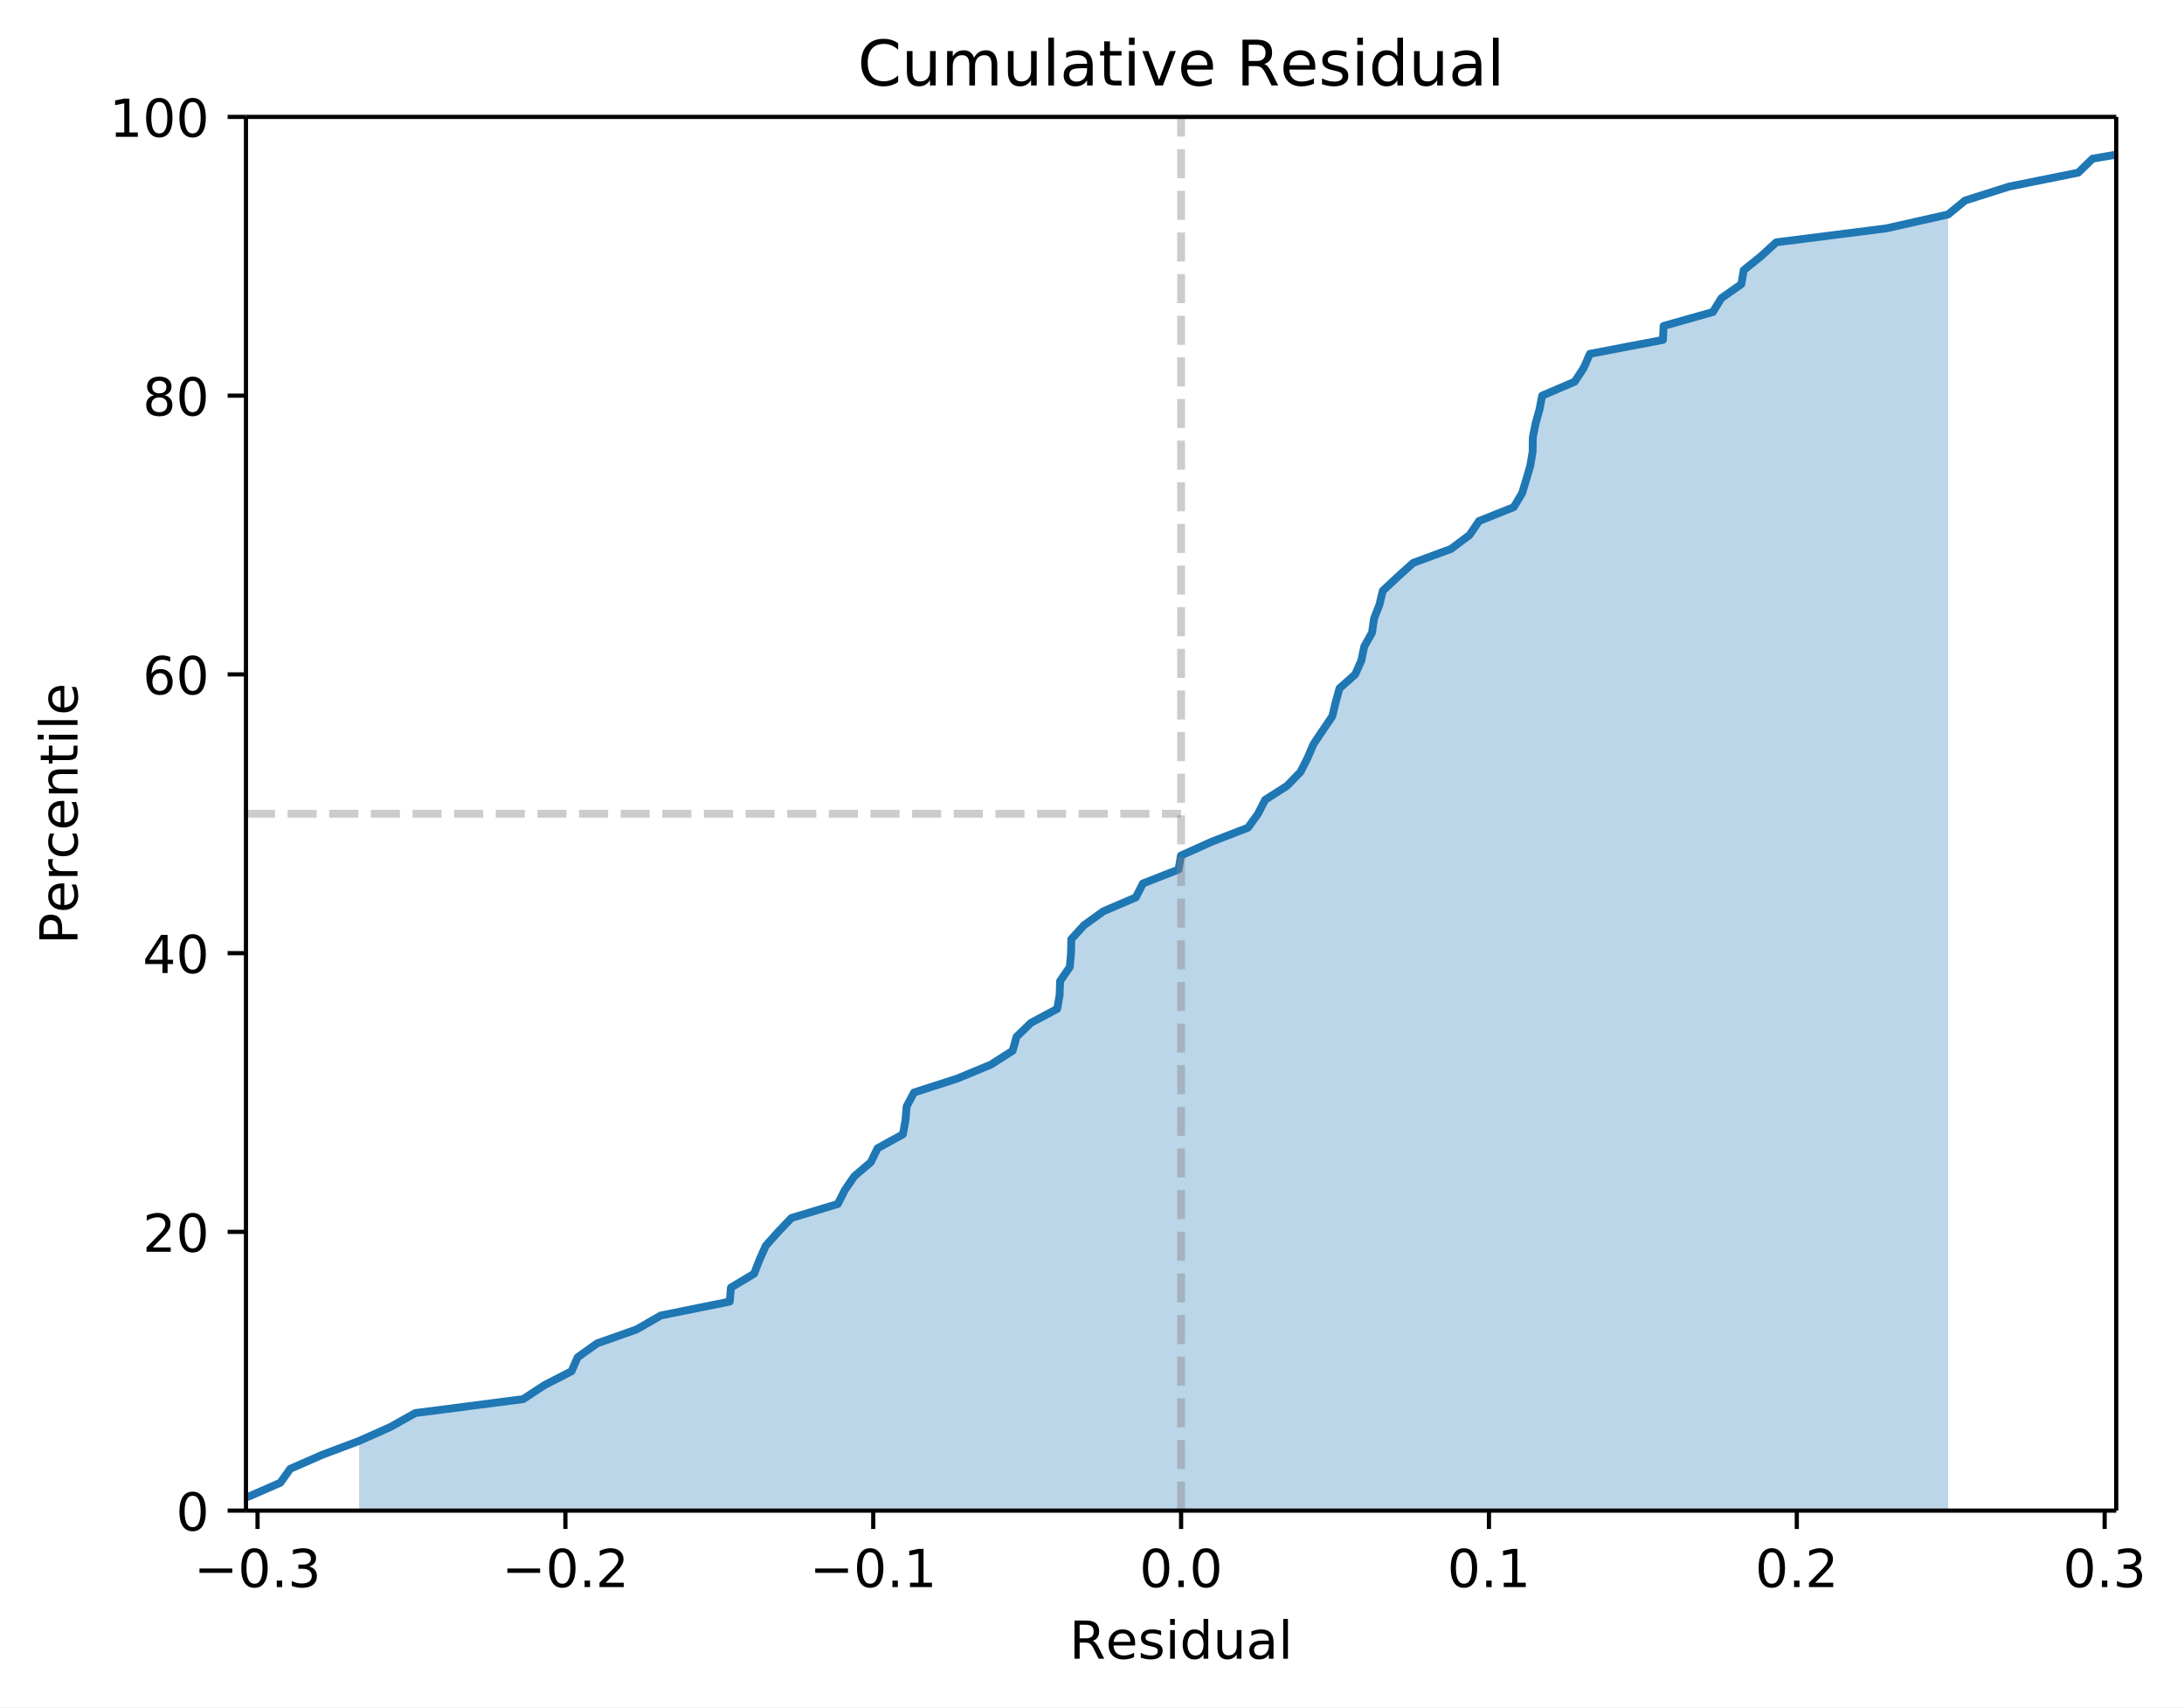
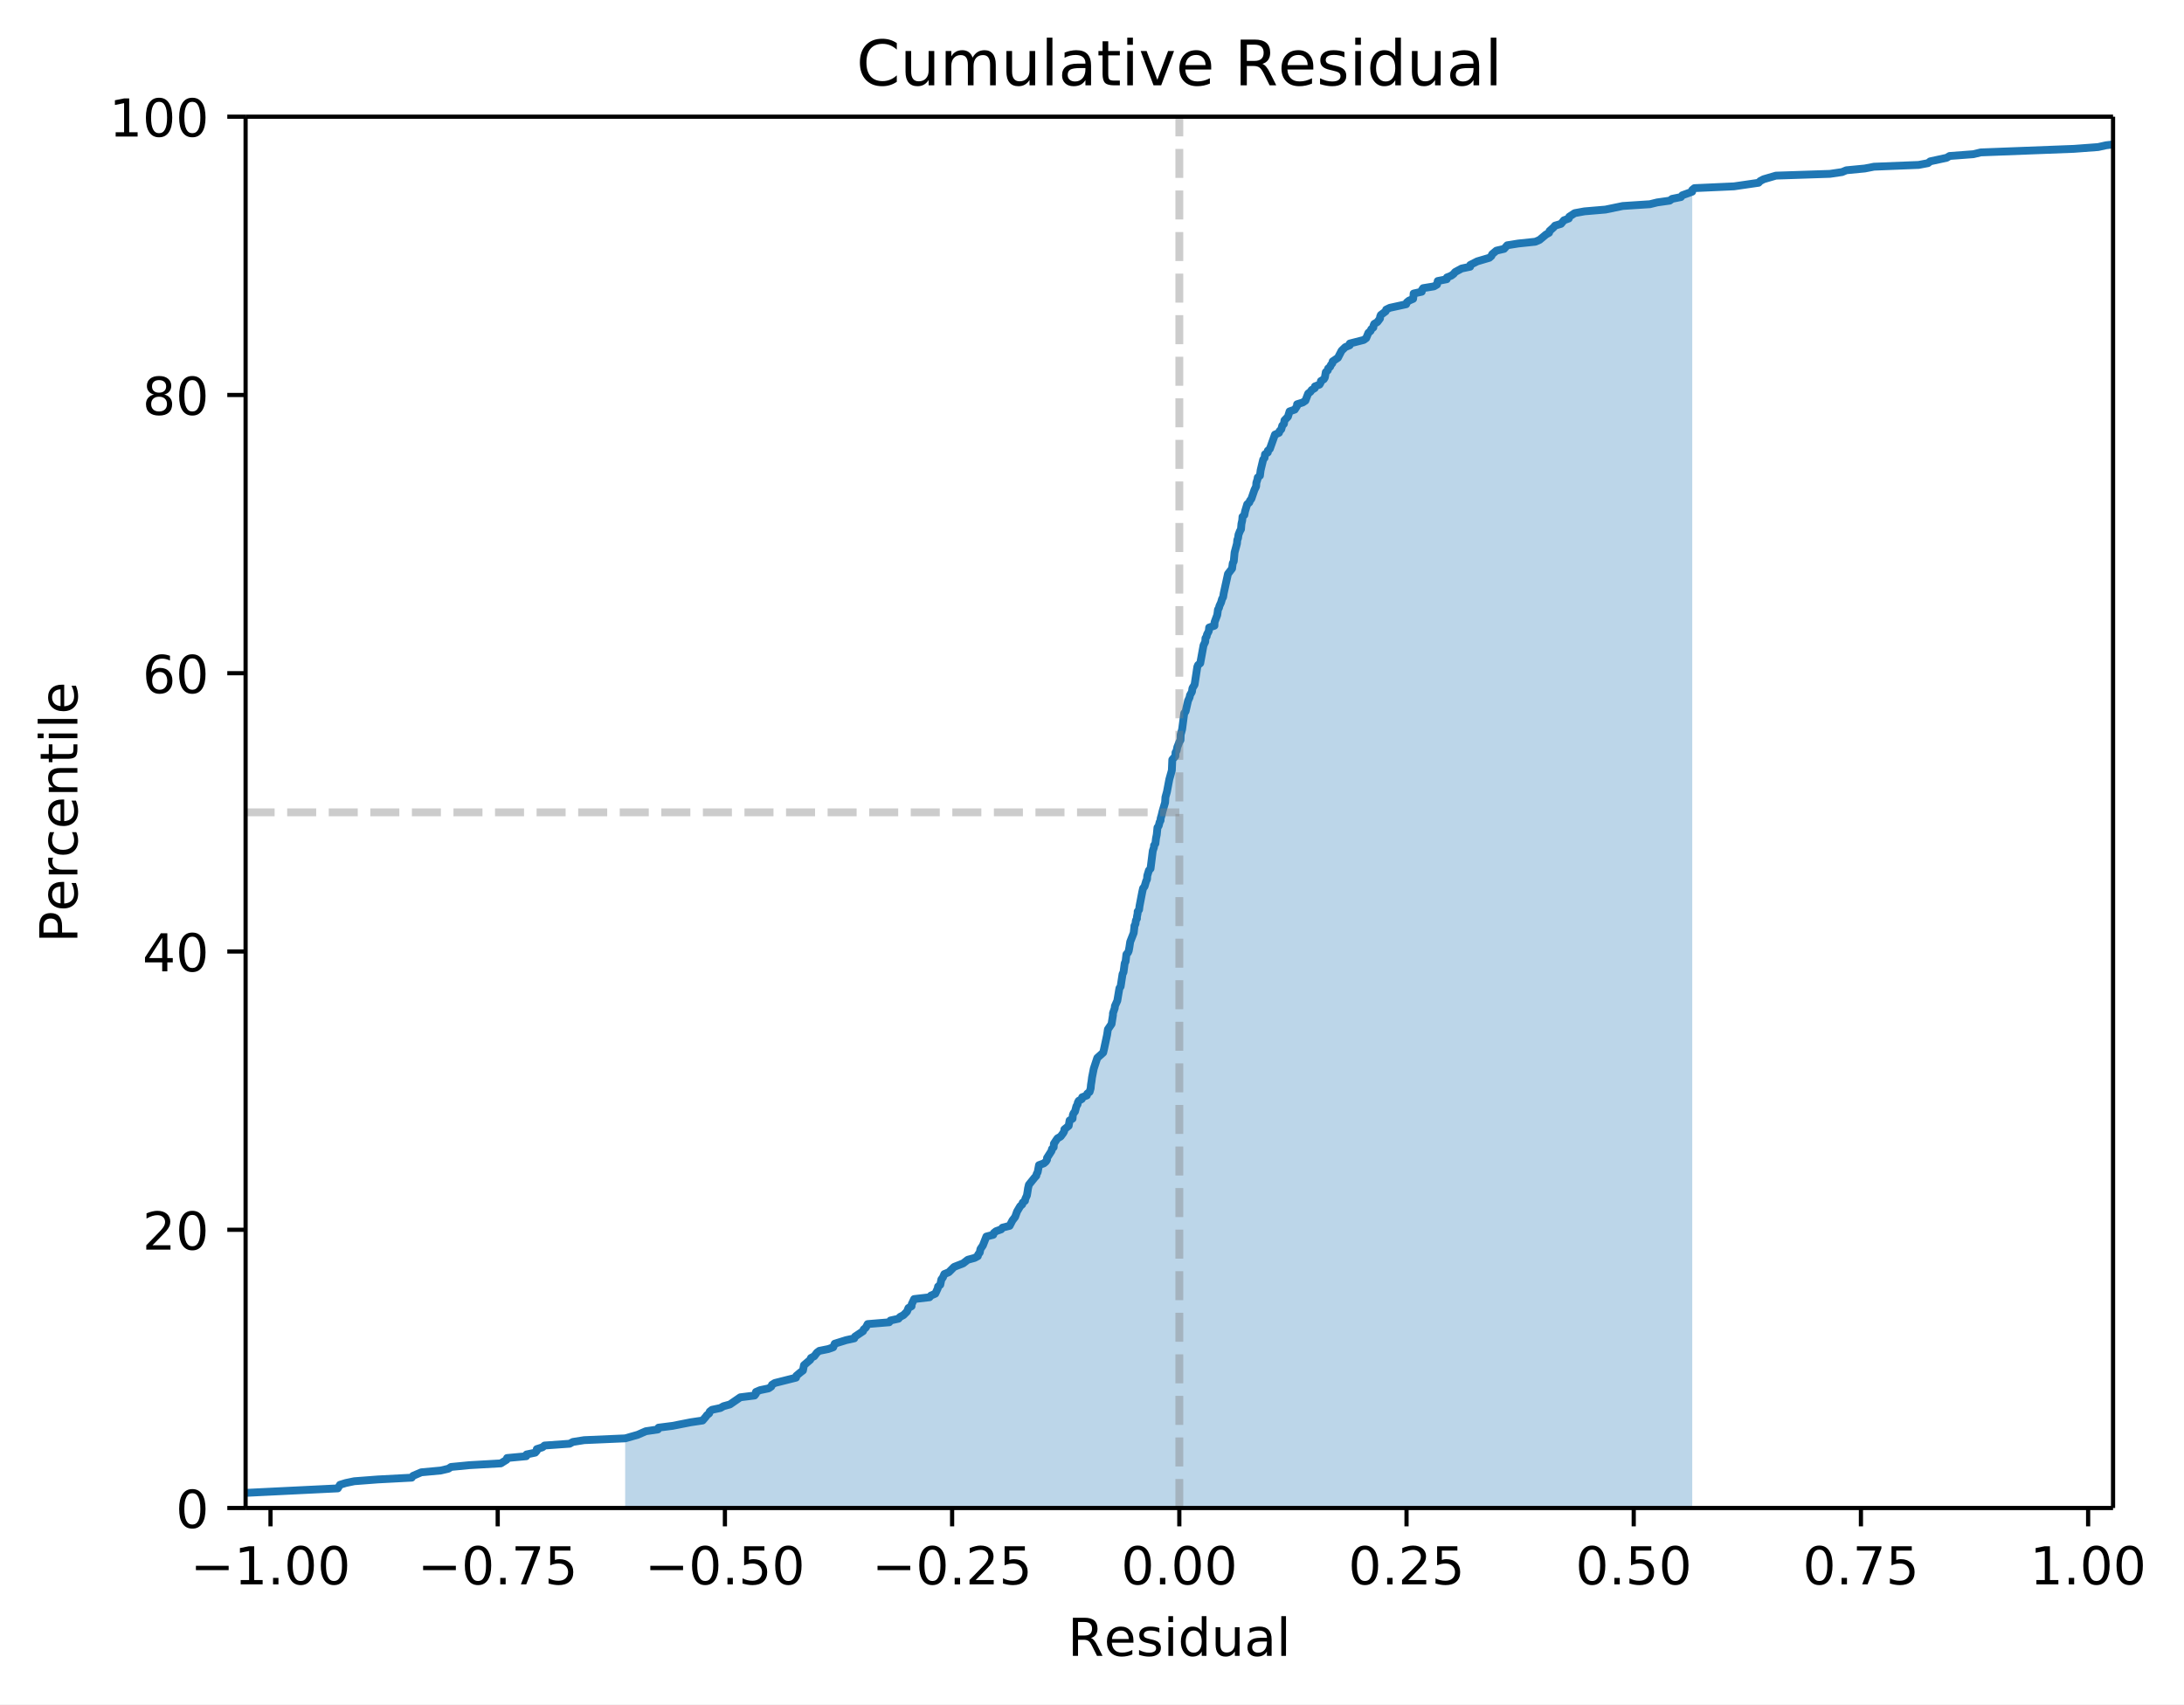
- <svg xmlns="http://www.w3.org/2000/svg" xmlns:xlink="http://www.w3.org/1999/xlink" height="434.649" viewBox="0 0 417.027 325.986" width="556.036">
+ <svg xmlns="http://www.w3.org/2000/svg" xmlns:xlink="http://www.w3.org/1999/xlink" height="434.649" viewBox="0 0 417.654 325.986" width="556.872">
  <defs>
    <style>*{stroke-linecap:butt;stroke-linejoin:round}</style>
  </defs>
  <g id="figure_1">
-     <path d="M0 325.986h417.027V0H0z" fill="#fff" id="patch_1" />
+     <path d="M0 325.986h417.654V0H0z" fill="#fff" id="patch_1" />
    <g id="axes_1">
      <path d="M46.966 288.43h357.12V22.318H46.966z" fill="#fff" id="patch_2" />
-       <path clip-path="url(#pe7567ba44d)" d="M68.569 288.43v-13.305l5.977-2.662 4.743-2.66 20.608-2.662 4.044-2.661 5.189-2.661 1.162-2.661 3.727-2.661 7.53-2.661 4.632-2.662 13.164-2.66.22-2.662 4.426-2.66 1.034-2.662 1.19-2.661 2.372-2.661 2.543-2.661 8.84-2.662 1.345-2.66 1.839-2.662 3.127-2.66 1.285-2.662 4.838-2.661.492-2.661.221-2.661 1.409-2.661 8.254-2.662 6.42-2.66 4.171-2.662.736-2.661 2.758-2.661 5.003-2.661.466-2.661.094-2.661 1.84-2.662.241-2.66.05-2.662 2.423-2.66 3.697-2.662 6.2-2.661 1.368-2.661 6.797-2.661.45-2.662 5.912-2.66 6.892-2.662 1.92-2.66 1.356-2.662 4.171-2.661 2.58-2.661 1.346-2.661 1.141-2.661 1.795-2.662 1.796-2.66.64-2.662.735-2.661 2.99-2.661 1.181-2.661.547-2.661 1.493-2.661.377-2.662 1.032-2.66.642-2.662 2.845-2.66 2.954-2.662 7.214-2.661 3.553-2.661 1.801-2.661 6.638-2.662 1.597-2.66.81-2.662.767-2.66.435-2.662.03-2.661.53-2.661.742-2.661.515-2.661 6.21-2.662 1.736-2.66 1.17-2.662 13.943-2.661.123-2.661 9.417-2.661 1.634-2.661 3.806-2.661.437-2.662 3.302-2.66 2.92-2.662 20.993-2.66 11.826-2.662V288.43H68.569z" fill="#1f77b4" fill-opacity=".3" id="PolyCollection_1" />
+       <path clip-path="url(#p9493404b6a)" d="M119.552 288.43v-13.323l1.223-.341 1.173-.342.69-.341.868-.342 2.312-.342.112-.341 2.676-.342 1.683-.341 1.791-.342 2.278-.342.233-.341.353-.342.25-.341.424-.342.103-.342.437-.341 1.608-.342.589-.341 1.23-.342.517-.342.67-.341.347-.342.453-.342 2.728-.341.257-.342.004-.341.797-.342 1.635-.342.498-.341.134-.342.54-.341 1.488-.342 1.39-.342 1.189-.341.047-.342.359-.341.457-.342.454-.342.033-.341.03-.342.136-.341.423-.342.337-.342.442-.341.124-.342.637-.341.215-.342.3-.342.456-.341 1.693-.342.966-.342.104-.341.178-.342 1.085-.341 1.098-.342 1.562-.342.143-.341.463-.342.578-.341.487-.342.122-.342.407-.341.212-.342.146-.341 4.125-.342.233-.342 1.542-.341.286-.342.654-.341.33-.342.353-.342.14-.341.134-.342.599-.341.01-.342.133-.342.12-.341.226-.342 2.94-.342.294-.341.813-.342.166-.341.091-.342.216-.342.058-.341.421-.342.057-.341.105-.342.05-.342.273-.341.123-.342.17-.341.846-.342.302-.342.318-.341.402-.342.935-.341.807-.342.487-.342.388-.341 1.267-.342.65-.341.078-.342.284-.342.079-.341.06-.342.285-.342.182-.341.124-.342.084-.341.085-.342.135-.342.24-.341 1.321-.342.108-.341.423-.342.972-.342.268-.341 1.359-.342.147-.341.107-.342.275-.342.276-.341.247-.342.098-.341.03-.342.237-.342.167-.341.074-.342.363-.341.387-.342.09-.342.439-.341.05-.342.199-.342.115-.341.093-.342.024-.341v-.342l.1-.342.045-.341.118-.342.241-.341.287-.342.297-.342.273-.341.316-.342.06-.341.202-.342.07-.342.051-.341.137-.342v-.341l.938-.342.39-.342.2-.341.006-.342.239-.341.2-.342.388-.342.047-.341.063-.342.332-.342.034-.341.012-.342.293-.341.156-.342.246-.342.591-.341.295-.342.21-.341.182-.342.026-.342.498-.341.332-.342.087-.341.004-.342.081-.342.566-.341.021-.342.031-.341.135-.342.279-.342.093-.341.053-.342.126-.341.221-.342.04-.342.185-.341.592-.342.063-.342.901-.341.07-.342.452-.341.134-.342.067-.342v-.341l.058-.342.1-.341.013-.342.006-.342.077-.341.049-.342.02-.341.16-.342.044-.342.064-.341.114-.342.23-.341.045-.342.122-.342.037-.341.124-.342.432-.341.348-.342.354-.342.036-.341.126-.342.083-.342.117-.341.001-.342.075-.341.144-.342.112-.342.045-.341.011-.342.016-.341.028-.342.104-.342.232-.341.339-.342.128-.341.072-.342.087-.342.008-.341.042-.342.061-.341v-.342l.153-.342.198-.341v-.342l.013-.341.194-.342.236-.342.035-.341.053-.342.042-.342.072-.341.111-.342.034-.341.029-.342.062-.342.236-.341.053-.342.07-.341.142-.342.005-.342v-.341l.047-.342.048-.341.185-.342.036-.342.12-.341.055-.342.004-.341.01-.342.174-.342.036-.341.013-.342.065-.341.04-.342.308-.342.138-.341.017-.342.11-.342.038-.341.077-.342.037-.341.146-.342.136-.342.166-.341.041-.342.18-.341.068-.342.002-.342.05-.341.022-.342.194-.341.008-.342.074-.342.202-.341v-.342l.123-.341.012-.342.004-.342.273-.341v-.342l.08-.341.08-.342.054-.342.017-.341.13-.342.043-.342.056-.341.07-.342.077-.341.066-.342.09-.342.282-.341.074-.342.05-.341.176-.342.17-.342.007-.341.04-.342.123-.341.04-.342.152-.342.312-.341.042-.342.038-.341.057-.342.047-.342.026-.341.026-.342v-.341l.116-.342.033-.342.046-.341.143-.342.091-.342.007-.341.254-.342.006-.341.066-.342.047-.342.111-.341.033-.342.024-.341.092-.342.004-.342.014-.341.245-.342.057-.341.106-.342.19-.342.006-.341.158-.342.04-.341.136-.342.023-.342.052-.341.146-.342.106-.341.024-.342.172-.342.003-.341.006-.342.056-.342.123-.341.043-.342.12-.341.05-.342.023-.342.003-.341.068-.342.054-.341.117-.342.143-.342.105-.341.109-.342.021-.341.236-.342.01-.342.011-.341.038-.342.022-.341v-.342l.01-.342.006-.341.304-.342.286-.342.01-.341.016-.342.203-.341.018-.342.12-.342.114-.341.046-.342.251-.341.197-.342.006-.342.024-.341.007-.342.12-.341.079-.342.076-.342.05-.341.007-.342.117-.341.041-.342.016-.342.073-.341.03-.342.073-.341v-.342l.259-.342.074-.341.123-.342.051-.342.052-.341.158-.342.014-.341.172-.342.136-.342.044-.341.189-.342.198-.341.026-.342.07-.342.225-.341.188-.342.067-.341.004-.342.088-.342.085-.341.01-.342.113-.341v-.342l.04-.342.061-.341.052-.342.147-.341.414-.342.063-.342.029-.341.049-.342.08-.342.008-.341.129-.342.136-.341.005-.342.062-.342.065-.341.19-.342.141-.341.016-.342.025-.342.228-.341.055-.342.203-.341.152-.342.036-.342.035-.341 1.006-.342.023-.341.004-.342.156-.342.21-.341.029-.342.117-.341.002-.342.092-.342.037-.341.203-.342.073-.342.209-.341.107-.342.048-.341.148-.342.201-.342v-.341l.106-.342.065-.341.06-.342.018-.342.049-.341.17-.342.106-.341.047-.342.082-.342.006-.341.04-.342.18-.341.253-.342.189-.342.343-.341.042-.342.088-.341v-.342l.192-.342.012-.341.092-.342.001-.342.054-.341v-.342l.111-.341v-.342l.128-.342.18-.341.039-.342.017-.341.041-.342.14-.342.005-.341.092-.342.091-.341.181-.342.2-.342.01-.341.073-.342v-.341l.13-.342.025-.342.002-.341.047-.342.359-.341.122-.342.008-.342.081-.341.043-.342.222-.342.066-.341.402-.342.12-.341.272-.342.108-.342.122-.341.002-.342.118-.341.234-.342.188-.342.143-.341.015-.342.025-.341.157-.342.063-.342.046-.341.42-.342.01-.341.007-.342.111-.342.065-.341.037-.342.093-.341.01-.342.088-.342.197-.341.268-.342.021-.342.062-.341.537-.342V86.2l.39-.342.124-.342.163-.341.086-.342.053-.341.14-.342.093-.342.163-.341.151-.342.778-.341.11-.342.327-.342.124-.341.056-.342.32-.341.065-.342.045-.342.36-.341.298-.342.08-.341.182-.342.055-.342.988-.341.262-.342.175-.342.01-.341 1.087-.342.507-.341.134-.342.155-.342.106-.341.13-.342.447-.341.224-.342.586-.342.038-.341.878-.342.201-.341.06-.342.555-.342.205-.341.053-.342.113-.341.012-.342.39-.342.05-.341.396-.342.137-.341.284-.342.056-.342.581-.341.423-.342.202-.342.076-.341.238-.342.192-.341.44-.342.266-.342.84-.341.017-.342 1.513-.341 1.153-.342.471-.342.135-.341.181-.342.105-.341.407-.342.136-.342.41-.341.015-.342.156-.341.58-.342.318-.342.197-.341.023-.342.137-.341.524-.342.393-.342.105-.341.703-.342 1.403-.342 1.721-.341.114-.342.415-.341.795-.342.073-.342.007-.341.017-.342 1.558-.341.026-.342.238-.342 2.072-.341.58-.342.086-.341.053-.342 1.725-.342.03-.341.833-.342.459-.341.264-.342.537-.342.721-.341 1.627-.342.012-.341.607-.342.743-.342 1.238-.341 1.07-.342.395-.342.144-.341.373-.342.442-.341 1.47-.342.285-.342.313-.341 2.121-.342 3.256-.341.796-.342.371-.342.29-.341.568-.342.603-.341.086-.342.45-.342.312-.341.29-.342 1.142-.341.316-.342.242-.342.933-.341.085-.342.607-.341.433-.342 1.87-.342 4.017-.341 1.72-.342 1.58-.342 5.199-.341 1.382-.342 2.4-.341.463-.342 1.688-.342.26-.341.823-.342 1.067-.341.013-.342V288.43H119.552z" fill="#1f77b4" fill-opacity=".3" id="PolyCollection_1" />
      <g id="matplotlib.axis_1">
        <g id="xtick_1">
          <g id="line2d_1">
            <defs>
-               <path d="M0 0v3.5" id="ma26a0296f7" stroke="#000" stroke-width=".8" />
-             </defs>
-             <use x="49.176" xlink:href="#ma26a0296f7" y="288.43" stroke="#000" stroke-width=".8" />
+               <path d="M0 0v3.5" id="m6f42aa68f7" stroke="#000" stroke-width=".8" />
+             </defs>
+             <use x="51.73" xlink:href="#m6f42aa68f7" y="288.43" stroke="#000" stroke-width=".8" />
          </g>
          <g id="text_1">
            <defs>
              <path d="M10.594 35.5h62.593v-8.297H10.594z" id="DejaVuSans-8722" />
+               <path d="M12.406 8.297h16.11v55.625l-17.532-3.516v8.985l17.438 3.515h9.86V8.296H54.39V0H12.406z" id="DejaVuSans-49" />
+               <path d="M10.688 12.406H21V0H10.687z" id="DejaVuSans-46" />
              <path d="M31.781 66.406q-7.61 0-11.453-7.5Q16.5 51.422 16.5 36.375q0-14.984 3.828-22.484 3.844-7.5 11.453-7.5 7.672 0 11.5 7.5 3.844 7.5 3.844 22.484 0 15.047-3.844 22.531-3.828 7.5-11.5 7.5zm0 7.813q12.266 0 18.735-9.703 6.468-9.688 6.468-28.141 0-18.406-6.468-28.11-6.47-9.687-18.735-9.687-12.25 0-18.718 9.688-6.47 9.703-6.47 28.109 0 18.453 6.47 28.14Q19.53 74.22 31.78 74.22z" id="DejaVuSans-48" />
-               <path d="M10.688 12.406H21V0H10.687z" id="DejaVuSans-46" />
-               <path d="M40.578 39.313Q47.656 37.797 51.625 33q3.984-4.781 3.984-11.813 0-10.78-7.422-16.703-7.421-5.906-21.093-5.906-4.578 0-9.438.906-4.86.907-10.031 2.72v9.515q4.094-2.39 8.969-3.61 4.89-1.218 10.218-1.218 9.266 0 14.125 3.656 4.86 3.656 4.86 10.64 0 6.454-4.516 10.079-4.515 3.64-12.562 3.64h-8.5v8.11h8.89q7.266 0 11.125 2.906 3.86 2.906 3.86 8.375 0 5.61-3.985 8.61-3.968 3.015-11.39 3.015-4.063 0-8.703-.89-4.641-.876-10.203-2.72v8.782q5.624 1.562 10.53 2.344 4.907.78 9.25.78 11.235 0 17.766-5.109 6.547-5.093 6.547-13.78 0-6.063-3.468-10.235-3.47-4.172-9.86-5.782z" id="DejaVuSans-51" />
-             </defs>
-             <g transform="matrix(.1 0 0 -.1 37.034 303.029)">
+             </defs>
+             <g transform="matrix(.1 0 0 -.1 36.407 303.029)">
+               <use xlink:href="#DejaVuSans-8722" />
+               <use x="83.789" xlink:href="#DejaVuSans-49" />
+               <use x="147.412" xlink:href="#DejaVuSans-46" />
+               <use x="179.199" xlink:href="#DejaVuSans-48" />
+               <use x="242.822" xlink:href="#DejaVuSans-48" />
+             </g>
+           </g>
+         </g>
+         <g id="xtick_2">
+           <use x="95.179" xlink:href="#m6f42aa68f7" y="288.43" stroke="#000" stroke-width=".8" id="line2d_2" />
+           <g id="text_2">
+             <defs>
+               <path d="M8.203 72.906h46.875v-4.203L28.61 0H18.312L43.22 64.594H8.203z" id="DejaVuSans-55" />
+               <path d="M10.797 72.906h38.719v-8.312H19.828v-17.86q2.14.735 4.281 1.094 2.157.36 4.313.36 12.203 0 19.328-6.688 7.14-6.688 7.14-18.11 0-11.765-7.328-18.296-7.328-6.516-20.656-6.516-4.593 0-9.36.781-4.75.782-9.827 2.344v9.922q4.39-2.39 9.078-3.563 4.687-1.171 9.906-1.171 8.453 0 13.375 4.437 4.938 4.438 4.938 12.063 0 7.609-4.938 12.047-4.922 4.453-13.375 4.453-3.953 0-7.89-.875-3.922-.875-8.016-2.735z" id="DejaVuSans-53" />
+             </defs>
+             <g transform="matrix(.1 0 0 -.1 79.856 303.029)">
              <use xlink:href="#DejaVuSans-8722" />
              <use x="83.789" xlink:href="#DejaVuSans-48" />
              <use x="147.412" xlink:href="#DejaVuSans-46" />
-               <use x="179.199" xlink:href="#DejaVuSans-51" />
-             </g>
-           </g>
-         </g>
-         <g id="xtick_2">
-           <use x="107.959" xlink:href="#ma26a0296f7" y="288.43" stroke="#000" stroke-width=".8" id="line2d_2" />
-           <g id="text_2">
+               <use x="179.199" xlink:href="#DejaVuSans-55" />
+               <use x="242.822" xlink:href="#DejaVuSans-53" />
+             </g>
+           </g>
+         </g>
+         <g id="xtick_3">
+           <use x="138.628" xlink:href="#m6f42aa68f7" y="288.43" stroke="#000" stroke-width=".8" id="line2d_3" />
+           <g transform="matrix(.1 0 0 -.1 123.305 303.029)" id="text_3">
+             <use xlink:href="#DejaVuSans-8722" />
+             <use x="83.789" xlink:href="#DejaVuSans-48" />
+             <use x="147.412" xlink:href="#DejaVuSans-46" />
+             <use x="179.199" xlink:href="#DejaVuSans-53" />
+             <use x="242.822" xlink:href="#DejaVuSans-48" />
+           </g>
+         </g>
+         <g id="xtick_4">
+           <use x="182.077" xlink:href="#m6f42aa68f7" y="288.43" stroke="#000" stroke-width=".8" id="line2d_4" />
+           <g id="text_4">
            <defs>
              <path d="M19.188 8.297h34.421V0H7.33v8.297q5.609 5.812 15.296 15.594 9.703 9.797 12.188 12.64 4.734 5.313 6.609 9 1.89 3.688 1.89 7.25 0 5.813-4.078 9.469-4.078 3.672-10.625 3.672-4.64 0-9.797-1.61-5.14-1.609-11-4.89v9.969Q13.767 71.78 18.938 73q5.188 1.219 9.485 1.219 11.328 0 18.062-5.672 6.735-5.656 6.735-15.125 0-4.5-1.688-8.531-1.672-4.016-6.125-9.485-1.218-1.422-7.765-8.187-6.532-6.766-18.453-18.922z" id="DejaVuSans-50" />
            </defs>
-             <g transform="matrix(.1 0 0 -.1 95.818 303.029)">
+             <g transform="matrix(.1 0 0 -.1 166.754 303.029)">
              <use xlink:href="#DejaVuSans-8722" />
              <use x="83.789" xlink:href="#DejaVuSans-48" />
              <use x="147.412" xlink:href="#DejaVuSans-46" />
              <use x="179.199" xlink:href="#DejaVuSans-50" />
-             </g>
-           </g>
-         </g>
-         <g id="xtick_3">
-           <use x="166.742" xlink:href="#ma26a0296f7" y="288.43" stroke="#000" stroke-width=".8" id="line2d_3" />
-           <g id="text_3">
-             <defs>
-               <path d="M12.406 8.297h16.11v55.625l-17.532-3.516v8.985l17.438 3.515h9.86V8.296H54.39V0H12.406z" id="DejaVuSans-49" />
-             </defs>
-             <g transform="matrix(.1 0 0 -.1 154.6 303.029)">
-               <use xlink:href="#DejaVuSans-8722" />
-               <use x="83.789" xlink:href="#DejaVuSans-48" />
-               <use x="147.412" xlink:href="#DejaVuSans-46" />
-               <use x="179.199" xlink:href="#DejaVuSans-49" />
-             </g>
-           </g>
-         </g>
-         <g id="xtick_4">
-           <use x="225.526" xlink:href="#ma26a0296f7" y="288.43" stroke="#000" stroke-width=".8" id="line2d_4" />
-           <g transform="matrix(.1 0 0 -.1 217.574 303.029)" id="text_4">
+               <use x="242.822" xlink:href="#DejaVuSans-53" />
+             </g>
+           </g>
+         </g>
+         <g id="xtick_5">
+           <use x="225.526" xlink:href="#m6f42aa68f7" y="288.43" stroke="#000" stroke-width=".8" id="line2d_5" />
+           <g transform="matrix(.1 0 0 -.1 214.393 303.029)" id="text_5">
            <use xlink:href="#DejaVuSans-48" />
            <use x="63.623" xlink:href="#DejaVuSans-46" />
            <use x="95.41" xlink:href="#DejaVuSans-48" />
-           </g>
-         </g>
-         <g id="xtick_5">
-           <use x="284.309" xlink:href="#ma26a0296f7" y="288.43" stroke="#000" stroke-width=".8" id="line2d_5" />
-           <g transform="matrix(.1 0 0 -.1 276.357 303.029)" id="text_5">
-             <use xlink:href="#DejaVuSans-48" />
-             <use x="63.623" xlink:href="#DejaVuSans-46" />
-             <use x="95.41" xlink:href="#DejaVuSans-49" />
+             <use x="159.033" xlink:href="#DejaVuSans-48" />
          </g>
        </g>
        <g id="xtick_6">
-           <use x="343.092" xlink:href="#ma26a0296f7" y="288.43" stroke="#000" stroke-width=".8" id="line2d_6" />
-           <g transform="matrix(.1 0 0 -.1 335.14 303.029)" id="text_6">
+           <use x="268.975" xlink:href="#m6f42aa68f7" y="288.43" stroke="#000" stroke-width=".8" id="line2d_6" />
+           <g transform="matrix(.1 0 0 -.1 257.842 303.029)" id="text_6">
            <use xlink:href="#DejaVuSans-48" />
            <use x="63.623" xlink:href="#DejaVuSans-46" />
            <use x="95.41" xlink:href="#DejaVuSans-50" />
+             <use x="159.033" xlink:href="#DejaVuSans-53" />
          </g>
        </g>
        <g id="xtick_7">
-           <use x="401.876" xlink:href="#ma26a0296f7" y="288.43" stroke="#000" stroke-width=".8" id="line2d_7" />
-           <g transform="matrix(.1 0 0 -.1 393.924 303.029)" id="text_7">
-             <use xlink:href="#DejaVuSans-48" />
-             <use x="63.623" xlink:href="#DejaVuSans-46" />
-             <use x="95.41" xlink:href="#DejaVuSans-51" />
-           </g>
-         </g>
-         <g id="text_8">
+           <use x="312.423" xlink:href="#m6f42aa68f7" y="288.43" stroke="#000" stroke-width=".8" id="line2d_7" />
+           <g transform="matrix(.1 0 0 -.1 301.29 303.029)" id="text_7">
+             <use xlink:href="#DejaVuSans-48" />
+             <use x="63.623" xlink:href="#DejaVuSans-46" />
+             <use x="95.41" xlink:href="#DejaVuSans-53" />
+             <use x="159.033" xlink:href="#DejaVuSans-48" />
+           </g>
+         </g>
+         <g id="xtick_8">
+           <use x="355.872" xlink:href="#m6f42aa68f7" y="288.43" stroke="#000" stroke-width=".8" id="line2d_8" />
+           <g transform="matrix(.1 0 0 -.1 344.74 303.029)" id="text_8">
+             <use xlink:href="#DejaVuSans-48" />
+             <use x="63.623" xlink:href="#DejaVuSans-46" />
+             <use x="95.41" xlink:href="#DejaVuSans-55" />
+             <use x="159.033" xlink:href="#DejaVuSans-53" />
+           </g>
+         </g>
+         <g id="xtick_9">
+           <use x="399.321" xlink:href="#m6f42aa68f7" y="288.43" stroke="#000" stroke-width=".8" id="line2d_9" />
+           <g transform="matrix(.1 0 0 -.1 388.188 303.029)" id="text_9">
+             <use xlink:href="#DejaVuSans-49" />
+             <use x="63.623" xlink:href="#DejaVuSans-46" />
+             <use x="95.41" xlink:href="#DejaVuSans-48" />
+             <use x="159.033" xlink:href="#DejaVuSans-48" />
+           </g>
+         </g>
+         <g id="text_10">
          <defs>
            <path d="M44.39 34.188q3.172-1.079 6.172-4.594 3-3.516 6.032-9.672L66.609 0H56l-9.313 18.703q-3.624 7.328-7.015 9.719-3.39 2.39-9.25 2.39h-10.75V0h-9.86v72.906h22.266q12.5 0 18.656-5.234 6.157-5.219 6.157-15.766 0-6.89-3.203-11.437-3.204-4.532-9.297-6.282zM19.673 64.797V38.922h12.406q7.125 0 10.766 3.297 3.64 3.297 3.64 9.687 0 6.39-3.64 9.64-3.64 3.25-10.766 3.25z" id="DejaVuSans-82" />
            <path d="M56.203 29.594v-4.39H14.891q.593-9.282 5.593-14.142 5-4.859 13.938-4.859 5.172 0 10.031 1.266 4.86 1.265 9.656 3.812v-8.5Q49.266.734 44.187-.344 39.11-1.422 33.892-1.422q-13.094 0-20.735 7.61-7.64 7.625-7.64 20.625 0 13.421 7.25 21.296Q20.016 56 32.328 56q11.031 0 17.453-7.11 6.422-7.093 6.422-19.296zm-8.984 2.64q-.094 7.36-4.125 11.75-4.032 4.407-10.672 4.407-7.516 0-12.031-4.25-4.516-4.25-5.203-11.97z" id="DejaVuSans-101" />
            <path d="M44.281 53.078v-8.5q-3.797 1.953-7.906 2.922-4.094.984-8.5.984-6.688 0-10.031-2.047-3.344-2.046-3.344-6.156 0-3.125 2.39-4.906 2.391-1.781 9.626-3.39l3.078-.688q9.562-2.047 13.593-5.781 4.032-3.735 4.032-10.422 0-7.625-6.032-12.078-6.03-4.438-16.578-4.438-4.39 0-9.156.86Q10.688.296 5.422 2v9.281q4.984-2.594 9.812-3.89 4.829-1.282 9.579-1.282 6.343 0 9.75 2.172 3.421 2.172 3.421 6.125 0 3.656-2.468 5.61-2.453 1.953-10.813 3.765l-3.125.735q-8.344 1.75-12.062 5.39-3.704 3.64-3.704 9.985 0 7.718 5.47 11.906Q16.75 56 26.811 56q4.97 0 9.36-.734 4.406-.72 8.11-2.188z" id="DejaVuSans-115" />
            <path d="M9.422 54.688h8.984V0H9.422zm0 21.296h8.984v-11.39H9.422z" id="DejaVuSans-105" />
            <path d="M45.406 46.39v29.594h8.985V0h-8.985v8.203Q42.578 3.328 38.25.953q-4.313-2.375-10.375-2.375-9.906 0-16.14 7.906-6.22 7.922-6.22 20.813 0 12.89 6.22 20.797Q17.968 56 27.874 56q6.063 0 10.375-2.375 4.328-2.36 7.156-7.234zm-30.61-19.093q0-9.906 4.079-15.547 4.078-5.64 11.203-5.64 7.125 0 11.219 5.64 4.11 5.64 4.11 15.547 0 9.906-4.11 15.547-4.094 5.64-11.219 5.64-7.125 0-11.203-5.64-4.078-5.64-4.078-15.547z" id="DejaVuSans-100" />
            <path d="M8.5 21.578v33.11h8.984V21.922q0-7.766 3.016-11.656 3.031-3.875 9.094-3.875 7.265 0 11.484 4.64 4.234 4.64 4.234 12.656v31h8.985V0h-8.984v8.406Q42.047 3.422 37.718 1q-4.313-2.422-10.032-2.422-9.421 0-14.312 5.86Q8.5 10.296 8.5 21.578zM31.11 56z" id="DejaVuSans-117" />
            <path d="M34.281 27.484q-10.89 0-15.093-2.484-4.204-2.484-4.204-8.5 0-4.781 3.157-7.594 3.156-2.797 8.562-2.797 7.485 0 12 5.297 4.516 5.297 4.516 14.078v2zm17.922 3.72V0H43.22v8.297Q40.14 3.328 35.547.953q-4.594-2.375-11.234-2.375-8.391 0-13.36 4.719Q6 8.016 6 15.922q0 9.219 6.172 13.906 6.187 4.688 18.437 4.688h12.61v.89q0 6.203-4.078 9.594-4.078 3.39-11.453 3.39-4.688 0-9.141-1.124-4.438-1.125-8.531-3.375v8.312q4.921 1.906 9.562 2.844 4.64.953 9.031.953 11.875 0 17.735-6.156 5.86-6.14 5.86-18.64z" id="DejaVuSans-97" />
            <path d="M9.422 75.984h8.984V0H9.422z" id="DejaVuSans-108" />
          </defs>
          <g transform="matrix(.1 0 0 -.1 204.188 316.707)">
            <use xlink:href="#DejaVuSans-82" />
            <use x="69.42" xlink:href="#DejaVuSans-101" />
            <use x="130.943" xlink:href="#DejaVuSans-115" />
            <use x="183.043" xlink:href="#DejaVuSans-105" />
            <use x="210.826" xlink:href="#DejaVuSans-100" />
            <use x="274.303" xlink:href="#DejaVuSans-117" />
            <use x="337.682" xlink:href="#DejaVuSans-97" />
            <use x="398.961" xlink:href="#DejaVuSans-108" />
          </g>
        </g>
      </g>
      <g id="matplotlib.axis_2">
        <g id="ytick_1">
-           <g id="line2d_8">
-             <defs>
-               <path d="M0 0h-3.5" id="m5793c96258" stroke="#000" stroke-width=".8" />
-             </defs>
-             <use x="46.966" xlink:href="#m5793c96258" y="288.43" stroke="#000" stroke-width=".8" />
-           </g>
-           <use xlink:href="#DejaVuSans-48" transform="matrix(.1 0 0 -.1 33.603 292.23)" id="text_9" />
+           <g id="line2d_10">
+             <defs>
+               <path d="M0 0h-3.5" id="mbe72518219" stroke="#000" stroke-width=".8" />
+             </defs>
+             <use x="46.966" xlink:href="#mbe72518219" y="288.43" stroke="#000" stroke-width=".8" />
+           </g>
+           <use xlink:href="#DejaVuSans-48" transform="matrix(.1 0 0 -.1 33.603 292.23)" id="text_11" />
        </g>
        <g id="ytick_2">
-           <use x="46.966" xlink:href="#m5793c96258" y="235.208" stroke="#000" stroke-width=".8" id="line2d_9" />
-           <g transform="matrix(.1 0 0 -.1 27.24 239.007)" id="text_10">
+           <use x="46.966" xlink:href="#mbe72518219" y="235.208" stroke="#000" stroke-width=".8" id="line2d_11" />
+           <g transform="matrix(.1 0 0 -.1 27.24 239.007)" id="text_12">
            <use xlink:href="#DejaVuSans-50" />
            <use x="63.623" xlink:href="#DejaVuSans-48" />
          </g>
        </g>
        <g id="ytick_3">
-           <use x="46.966" xlink:href="#m5793c96258" y="181.985" stroke="#000" stroke-width=".8" id="line2d_10" />
-           <g id="text_11">
+           <use x="46.966" xlink:href="#mbe72518219" y="181.985" stroke="#000" stroke-width=".8" id="line2d_12" />
+           <g id="text_13">
            <defs>
              <path d="M37.797 64.313L12.89 25.39h24.906zm-2.594 8.593H47.61V25.391h10.407v-8.203H47.609V0h-9.812v17.188H4.89v9.515z" id="DejaVuSans-52" />
            </defs>
            <g transform="matrix(.1 0 0 -.1 27.24 185.785)">
              <use xlink:href="#DejaVuSans-52" />
              <use x="63.623" xlink:href="#DejaVuSans-48" />
            </g>
          </g>
        </g>
        <g id="ytick_4">
-           <use x="46.966" xlink:href="#m5793c96258" y="128.763" stroke="#000" stroke-width=".8" id="line2d_11" />
-           <g id="text_12">
+           <use x="46.966" xlink:href="#mbe72518219" y="128.763" stroke="#000" stroke-width=".8" id="line2d_13" />
+           <g id="text_14">
            <defs>
              <path d="M33.016 40.375q-6.641 0-10.532-4.547-3.875-4.531-3.875-12.437 0-7.86 3.875-12.438 3.891-4.562 10.532-4.562 6.64 0 10.515 4.562 3.875 4.578 3.875 12.438 0 7.906-3.875 12.437-3.875 4.547-10.515 4.547zm19.578 30.922v-8.984q-3.719 1.75-7.5 2.671-3.782.938-7.5.938-9.766 0-14.922-6.594-5.14-6.594-5.875-19.922 2.875 4.25 7.219 6.516 4.359 2.266 9.578 2.266 10.984 0 17.36-6.672 6.374-6.657 6.374-18.125 0-11.235-6.64-18.032-6.641-6.78-17.672-6.78-12.657 0-19.344 9.687-6.688 9.703-6.688 28.109 0 17.281 8.204 27.563 8.203 10.28 22.015 10.28 3.719 0 7.5-.734t7.89-2.187z" id="DejaVuSans-54" />
            </defs>
            <g transform="matrix(.1 0 0 -.1 27.24 132.562)">
              <use xlink:href="#DejaVuSans-54" />
              <use x="63.623" xlink:href="#DejaVuSans-48" />
            </g>
          </g>
        </g>
        <g id="ytick_5">
-           <use x="46.966" xlink:href="#m5793c96258" y="75.541" stroke="#000" stroke-width=".8" id="line2d_12" />
-           <g id="text_13">
+           <use x="46.966" xlink:href="#mbe72518219" y="75.541" stroke="#000" stroke-width=".8" id="line2d_14" />
+           <g id="text_15">
            <defs>
              <path d="M31.781 34.625q-7.031 0-11.062-3.766-4.016-3.765-4.016-10.343 0-6.594 4.016-10.36Q24.75 6.391 31.78 6.391q7.032 0 11.078 3.78 4.063 3.798 4.063 10.345 0 6.578-4.031 10.343-4.016 3.766-11.11 3.766zm-9.86 4.188q-6.343 1.562-9.89 5.906Q8.5 49.079 8.5 55.329q0 8.733 6.219 13.812 6.234 5.078 17.062 5.078 10.89 0 17.094-5.078 6.203-5.079 6.203-13.813 0-6.25-3.547-10.61-3.531-4.343-9.828-5.906 7.125-1.656 11.094-6.5 3.984-4.828 3.984-11.796 0-10.61-6.468-16.282-6.47-5.656-18.532-5.656-12.047 0-18.531 5.656-6.469 5.672-6.469 16.282 0 6.968 4 11.797 4.016 4.843 11.14 6.5zM18.314 54.39q0-5.657 3.53-8.828 3.548-3.172 9.938-3.172 6.36 0 9.938 3.172 3.593 3.171 3.593 8.828 0 5.672-3.593 8.843-3.578 3.172-9.938 3.172-6.39 0-9.937-3.172-3.532-3.172-3.532-8.843z" id="DejaVuSans-56" />
            </defs>
            <g transform="matrix(.1 0 0 -.1 27.24 79.34)">
              <use xlink:href="#DejaVuSans-56" />
              <use x="63.623" xlink:href="#DejaVuSans-48" />
            </g>
          </g>
        </g>
        <g id="ytick_6">
-           <use x="46.966" xlink:href="#m5793c96258" y="22.318" stroke="#000" stroke-width=".8" id="line2d_13" />
-           <g transform="matrix(.1 0 0 -.1 20.878 26.117)" id="text_14">
+           <use x="46.966" xlink:href="#mbe72518219" y="22.318" stroke="#000" stroke-width=".8" id="line2d_15" />
+           <g transform="matrix(.1 0 0 -.1 20.878 26.117)" id="text_16">
            <use xlink:href="#DejaVuSans-49" />
            <use x="63.623" xlink:href="#DejaVuSans-48" />
            <use x="127.246" xlink:href="#DejaVuSans-48" />
          </g>
        </g>
-         <g id="text_15">
+         <g id="text_17">
          <defs>
            <path d="M19.672 64.797v-27.39h12.406q6.89 0 10.64 3.562 3.766 3.562 3.766 10.156 0 6.547-3.765 10.11-3.75 3.562-10.64 3.562zm-9.86 8.11h22.266q12.266 0 18.531-5.548 6.282-5.546 6.282-16.234 0-10.797-6.282-16.313-6.265-5.515-18.53-5.515H19.671V0h-9.86z" id="DejaVuSans-80" />
            <path d="M41.11 46.297q-1.516.875-3.297 1.281Q36.03 48 33.89 48q-7.625 0-11.703-4.953-4.079-4.953-4.079-14.234V0H9.08v54.688h9.03v-8.5q2.844 4.984 7.375 7.39Q30.031 56 36.531 56q.922 0 2.047-.125 1.125-.11 2.484-.36z" id="DejaVuSans-114" />
            <path d="M48.781 52.594v-8.407q-3.812 2.11-7.64 3.157-3.828 1.047-7.735 1.047-8.75 0-13.593-5.547-4.829-5.532-4.829-15.547 0-10.016 4.829-15.563 4.843-5.53 13.593-5.53 3.907 0 7.735 1.046 3.828 1.047 7.64 3.156V2.094Q45.016.344 40.984-.531q-4.015-.89-8.562-.89-12.36 0-19.64 7.765-7.266 7.765-7.266 20.953 0 13.375 7.343 21.031Q20.22 56 33.016 56q4.14 0 8.093-.86 3.953-.843 7.672-2.546z" id="DejaVuSans-99" />
            <path d="M54.89 33.016V0h-8.984v32.719q0 7.765-3.031 11.61-3.031 3.858-9.078 3.858-7.281 0-11.484-4.64-4.204-4.625-4.204-12.64V0H9.08v54.688h9.03v-8.5q3.235 4.937 7.594 7.374Q30.078 56 35.797 56q9.422 0 14.25-5.828 4.844-5.828 4.844-17.156z" id="DejaVuSans-110" />
            <path d="M18.313 70.219V54.688h18.5v-6.985h-18.5V18.016q0-6.688 1.828-8.594 1.828-1.906 7.453-1.906h9.218V0h-9.218q-10.407 0-14.36 3.875-3.953 3.89-3.953 14.14v29.688H2.687v6.984h6.594V70.22z" id="DejaVuSans-116" />
          </defs>
          <g transform="matrix(0 -.1 -.1 0 14.798 180.326)">
            <use xlink:href="#DejaVuSans-80" />
            <use x="60.256" xlink:href="#DejaVuSans-101" />
            <use x="121.779" xlink:href="#DejaVuSans-114" />
            <use x="162.861" xlink:href="#DejaVuSans-99" />
            <use x="217.842" xlink:href="#DejaVuSans-101" />
            <use x="279.365" xlink:href="#DejaVuSans-110" />
            <use x="342.744" xlink:href="#DejaVuSans-116" />
            <use x="381.953" xlink:href="#DejaVuSans-105" />
            <use x="409.736" xlink:href="#DejaVuSans-108" />
            <use x="437.52" xlink:href="#DejaVuSans-101" />
          </g>
        </g>
      </g>
-       <path clip-path="url(#pe7567ba44d)" d="M36.682 288.43l10.744-2.661 6.102-2.661 1.896-2.661 6.074-2.661 7.071-2.661 5.977-2.662 4.743-2.66 20.608-2.662 4.044-2.661 5.189-2.661 1.162-2.661 3.727-2.661 7.53-2.661 4.632-2.662 13.164-2.66.22-2.662 4.426-2.66 1.034-2.662 1.19-2.661 2.372-2.661 2.543-2.661 8.84-2.662 1.345-2.66 1.839-2.662 3.127-2.66 1.285-2.662 4.838-2.661.492-2.661.221-2.661 1.409-2.661 8.254-2.662 6.42-2.66 4.171-2.662.736-2.661 2.758-2.661 5.003-2.661.466-2.661.094-2.661 1.84-2.662.241-2.66.05-2.662 2.423-2.66 3.697-2.662 6.2-2.661 1.368-2.661 6.797-2.661.45-2.662 5.912-2.66 6.892-2.662 1.92-2.66 1.356-2.662 4.171-2.661 2.58-2.661 1.346-2.661 1.141-2.661 1.795-2.662 1.796-2.66.64-2.662.735-2.661 2.99-2.661 1.181-2.661.547-2.661 1.493-2.661.377-2.662 1.032-2.66.642-2.662 2.845-2.66 2.954-2.662 7.214-2.661 3.553-2.661 1.801-2.661 6.638-2.662 1.597-2.66.81-2.662.767-2.66.435-2.662.03-2.661.53-2.661.742-2.661.515-2.661 6.21-2.662 1.736-2.66 1.17-2.662 13.943-2.661.123-2.661 9.417-2.661 1.634-2.661 3.806-2.661.437-2.662 3.302-2.66 2.92-2.662 20.993-2.66 11.826-2.662 3.242-2.661 8.392-2.661 13.212-2.661 2.73-2.662 15.433-2.66 3.03-.221" fill="none" stroke="#1f77b4" stroke-linecap="square" stroke-width="1.5" id="line2d_14" />
-       <path clip-path="url(#pe7567ba44d)" d="M225.526 288.43V22.318" fill="none" stroke="gray" stroke-dasharray="5.55,2.4" stroke-opacity=".4" stroke-width="1.5" id="line2d_15" />
-       <path clip-path="url(#pe7567ba44d)" d="M46.966 155.374h178.56" fill="none" stroke="gray" stroke-dasharray="5.55,2.4" stroke-opacity=".4" stroke-width="1.5" id="line2d_16" />
+       <path clip-path="url(#p9493404b6a)" d="M-1 287.797l6.567-.05.626-.342 28.226-.341 4.052-.684 5.012-.341.131-.342 20.985-1.025.41-.683 1.101-.341 1.63-.342 4.505-.342 6.49-.341.243-.342 1.583-.683 3.707-.342 1.471-.341.513-.342 3.531-.341 5.988-.342 1.096-.683.101-.342 3.668-.341.06-.342 1.653-.342.304-.341v-.342l1.088-.342.393-.341 4.795-.342.62-.341 2.161-.342 7.842-.342 2.396-.683 1.558-.683 2.312-.342.112-.341 2.676-.342 3.474-.683 2.278-.342.586-.683.25-.341.424-.342.103-.342.437-.341 1.608-.342.589-.341 1.23-.342 1.987-1.367 2.728-.341.257-.342.004-.341.797-.342 1.635-.342.498-.341.134-.342.54-.341 4.067-1.025.047-.342.816-.683.454-.342.199-1.024 1.202-1.025.124-.342.637-.341.515-.684.456-.341 1.693-.342.966-.342.282-.683 2.183-.683 1.562-.342.143-.341 1.528-1.025.122-.342.407-.341.358-.683 4.125-.342.233-.342 1.542-.341.286-.342.654-.341.683-.684.274-.683.599-.341.01-.342.479-1.025 2.94-.342.294-.341.813-.342.473-1.025.058-.341.421-.342.212-1.025.273-.341.294-.683.845-.342 1.022-1.025 1.742-.683.875-.683 1.267-.342.65-.341.078-.342.284-.342.14-.683.466-.683.667-1.708 1.322-.342.108-.341.423-.342.972-.342.268-.341 1.359-.342.53-1.025.522-.683.365-1.025.604-1.024.387-.342.09-.342.439-.341.05-.342.314-.683.117-.683.1-.684.163-.683 1.098-1.366.316-.342.06-.341.202-.342.258-1.366.938-.342.39-.342.2-.341.006-.342.874-1.366.063-.342.332-.342.046-.683.45-.683.245-.342.591-.341.505-.683.182-.342.026-.342.83-.683.172-1.025.566-.341.052-.683.135-.342.279-.342.272-1.024.221-.342.04-.342.185-.341.592-.342.063-.342.901-.341.07-.342.452-.341.2-.684.059-.683.113-.683.083-.683.337-1.708.672-2.05 1.134-1.025.162-.683.588-2.733.148-1.025.699-1.024.27-1.708v-.342l.351-1.025.013-.341.465-1.025.403-2.392.236-.341.365-2.391.185-.342.225-1.708.174-.342.154-1.366.308-.342.138-.341.127-.684.152-1.024.67-1.708.12-1.025.021-.342.194-.341.082-.684.202-.341v-.342l.135-.683.004-.342.273-.341.08-.683.527-2.733.156-.684.282-.341.3-1.025.17-.342.047-.683.315-1.025.312-.341.43-3.416.235-.684.007-.341.254-.342.119-1.025.144-.683.134-1.366.245-.342.163-.683.19-.342.006-.341.198-.683.159-.684.198-.683.302-1.025.065-1.025.286-1.024.458-2.392.481-1.708.087-2.05.59-.683.026-.683.203-.341.137-.684.412-1.024.197-.342.037-1.025.275-1.025.407-3.074.259-.342.472-2.05.308-.683.044-.341.387-.683.097-.684.412-.683.367-2.391.153-1.025.147-.341.414-.342.626-3.416.331-.683.04-.684.229-.341.055-.342.355-.683.071-.683 1.006-.342.027-.683.512-1.366.094-.684.037-.341.203-.342.073-.342.316-.683.196-.683.201-.342.106-.683.823-3.757.785-1.025.13-1.025.192-.342.16-1.708.457-1.708.058-.683.14-.342.097-.683.272-.683.2-.342.083-1.024.155-.684.05-.683.358-.341.13-.684.412-1.366.402-.342.12-.341.272-.342.584-1.708.331-.683.04-.683.22-.684.046-.341.42-.342.128-1.025.49-2.05.268-.34.083-.684.537-.342V86.2l.39-.342.973-2.733.778-.341.11-.342.327-.342.18-.683.32-.341.11-.684.658-.683.317-1.025.988-.341.437-.684.01-.341 1.087-.342.507-.341.526-1.367.446-.341.224-.342.586-.342.038-.341.878-.342.201-.341.06-.342.555-.342.205-.341.178-1.025.39-.342.05-.341.396-.342.137-.341.284-.342.056-.342 1.004-.683.708-1.366.706-.684.84-.341.017-.342 2.666-.683.471-.342.42-1.024.408-.342.136-.342.41-.341.015-.342.156-.341.58-.342.515-.683.023-.342.137-.341.917-.684.105-.341.703-.342 3.124-.683.114-.342.415-.341.795-.342.08-.683.017-.342 1.558-.341.026-.342.238-.342 2.072-.341.58-.342.14-.683 1.724-.342.03-.341.833-.342.459-.341.264-.342 1.258-.683 1.627-.342.012-.341 1.35-.684 2.308-.683.395-.342.144-.341.815-.683 1.47-.342.598-.683 2.121-.342 3.256-.341.796-.342 1.23-1.025.602-.341.086-.342.762-.683.29-.342 1.142-.341.558-.684.933-.341.085-.342 1.04-.683 1.87-.342 4.017-.341 3.3-.684 5.199-.341 1.382-.342 2.4-.341.463-.342 1.688-.342.26-.341 1.89-.683.013-.342.42-.342 7.565-.341 4.691-.683.328-.342.658-.342 2.343-.683 10.332-.341 2.316-.342.81-.342 3.535-.341 1.751-.342 8.55-.341 1.79-.342.416-.342 3.15-.683.56-.342 4.524-.341 1.43-.342 17.837-.683 4.611-.342 1.534-.341 2.926-.342.823-.341 12.14-.21h0" fill="none" stroke="#1f77b4" stroke-linecap="square" stroke-width="1.5" id="line2d_16" />
+       <path clip-path="url(#p9493404b6a)" d="M225.526 288.43V22.318" fill="none" stroke="gray" stroke-dasharray="5.55,2.4" stroke-opacity=".4" stroke-width="1.5" id="line2d_17" />
+       <path clip-path="url(#p9493404b6a)" d="M46.966 155.374h178.56" fill="none" stroke="gray" stroke-dasharray="5.55,2.4" stroke-opacity=".4" stroke-width="1.5" id="line2d_18" />
      <path d="M46.966 288.43V22.318" fill="none" stroke="#000" stroke-linecap="square" stroke-width=".8" id="patch_3" />
      <path d="M404.086 288.43V22.318" fill="none" stroke="#000" stroke-linecap="square" stroke-width=".8" id="patch_4" />
      <path d="M46.966 288.43h357.12" fill="none" stroke="#000" stroke-linecap="square" stroke-width=".8" id="patch_5" />
      <path d="M46.966 22.318h357.12" fill="none" stroke="#000" stroke-linecap="square" stroke-width=".8" id="patch_6" />
-       <g id="text_16">
+       <g id="text_18">
        <defs>
          <path d="M64.406 67.281v-10.39q-4.984 4.64-10.625 6.922-5.64 2.296-11.984 2.296-12.5 0-19.14-7.64-6.641-7.64-6.641-22.094 0-14.406 6.64-22.047 6.64-7.64 19.14-7.64 6.345 0 11.985 2.296 5.64 2.297 10.625 6.938V5.609Q59.234 2.094 53.437.33q-5.78-1.75-12.218-1.75-16.563 0-26.094 10.124-9.516 10.14-9.516 27.672 0 17.578 9.516 27.703 9.531 10.14 26.094 10.14 6.531 0 12.312-1.734 5.797-1.734 10.875-5.203z" id="DejaVuSans-67" />
          <path d="M52 44.188q3.375 6.062 8.063 8.937Q64.75 56 71.093 56q8.548 0 13.188-5.984 4.64-5.97 4.64-17V0h-9.03v32.719q0 7.86-2.797 11.656-2.781 3.813-8.485 3.813-6.984 0-11.046-4.641-4.047-4.625-4.047-12.64V0h-9.032v32.719q0 7.906-2.78 11.687-2.782 3.782-8.595 3.782-6.89 0-10.953-4.657-4.047-4.656-4.047-12.625V0H9.08v54.688h9.03v-8.5q3.078 5.03 7.375 7.421Q29.781 56 35.687 56q5.97 0 10.141-3.031Q50 49.953 52 44.187z" id="DejaVuSans-109" />
          <path d="M2.984 54.688H12.5L29.594 8.797l17.093 45.89h9.516L35.687 0H23.485z" id="DejaVuSans-118" />
        </defs>
        <g transform="matrix(.12 0 0 -.12 163.769 16.318)">
          <use xlink:href="#DejaVuSans-67" />
          <use x="69.824" xlink:href="#DejaVuSans-117" />
          <use x="133.203" xlink:href="#DejaVuSans-109" />
          <use x="230.615" xlink:href="#DejaVuSans-117" />
          <use x="293.994" xlink:href="#DejaVuSans-108" />
          <use x="321.777" xlink:href="#DejaVuSans-97" />
          <use x="383.057" xlink:href="#DejaVuSans-116" />
          <use x="422.266" xlink:href="#DejaVuSans-105" />
          <use x="450.049" xlink:href="#DejaVuSans-118" />
          <use x="509.229" xlink:href="#DejaVuSans-101" />
          <use x="570.752" xlink:href="#DejaVuSans-32" />
          <use x="602.539" xlink:href="#DejaVuSans-82" />
          <use x="671.959" xlink:href="#DejaVuSans-101" />
          <use x="733.482" xlink:href="#DejaVuSans-115" />
          <use x="785.582" xlink:href="#DejaVuSans-105" />
          <use x="813.365" xlink:href="#DejaVuSans-100" />
          <use x="876.842" xlink:href="#DejaVuSans-117" />
          <use x="940.221" xlink:href="#DejaVuSans-97" />
          <use x="1001.5" xlink:href="#DejaVuSans-108" />
        </g>
      </g>
    </g>
  </g>
  <defs>
-     <clipPath id="pe7567ba44d">
+     <clipPath id="p9493404b6a">
      <path d="M46.966 22.318h357.12V288.43H46.966z" />
    </clipPath>
  </defs>
</svg>
